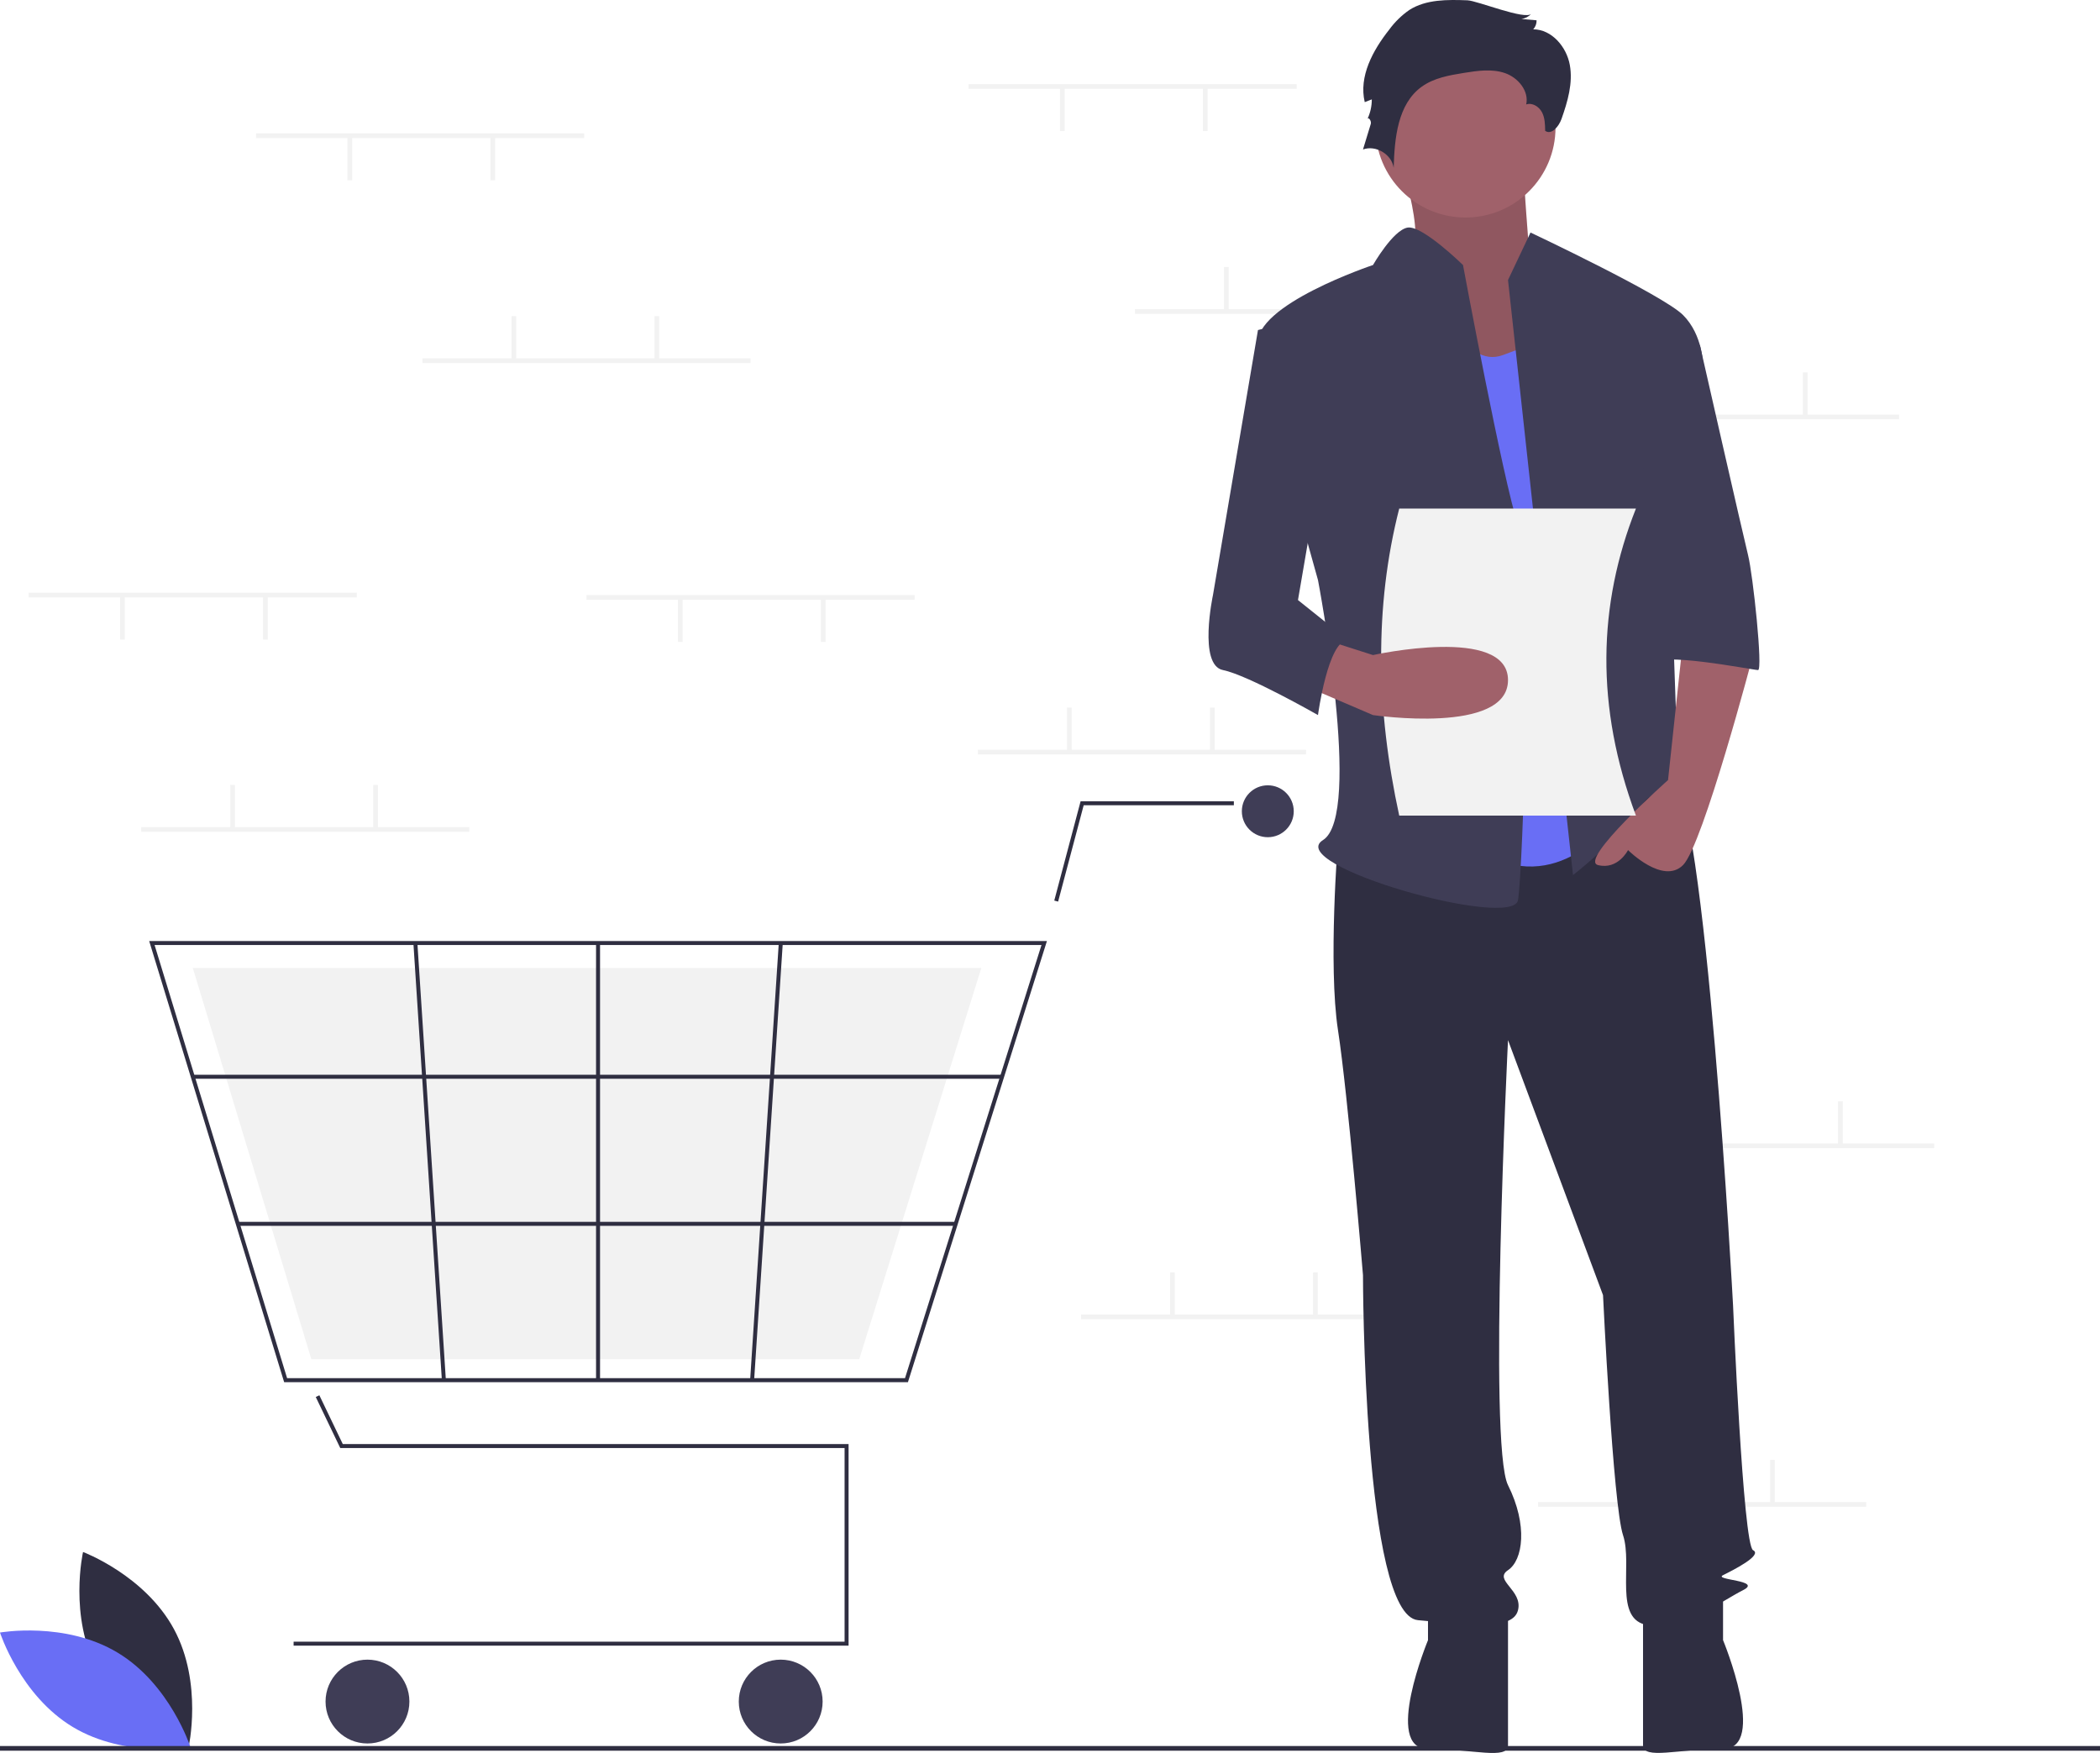
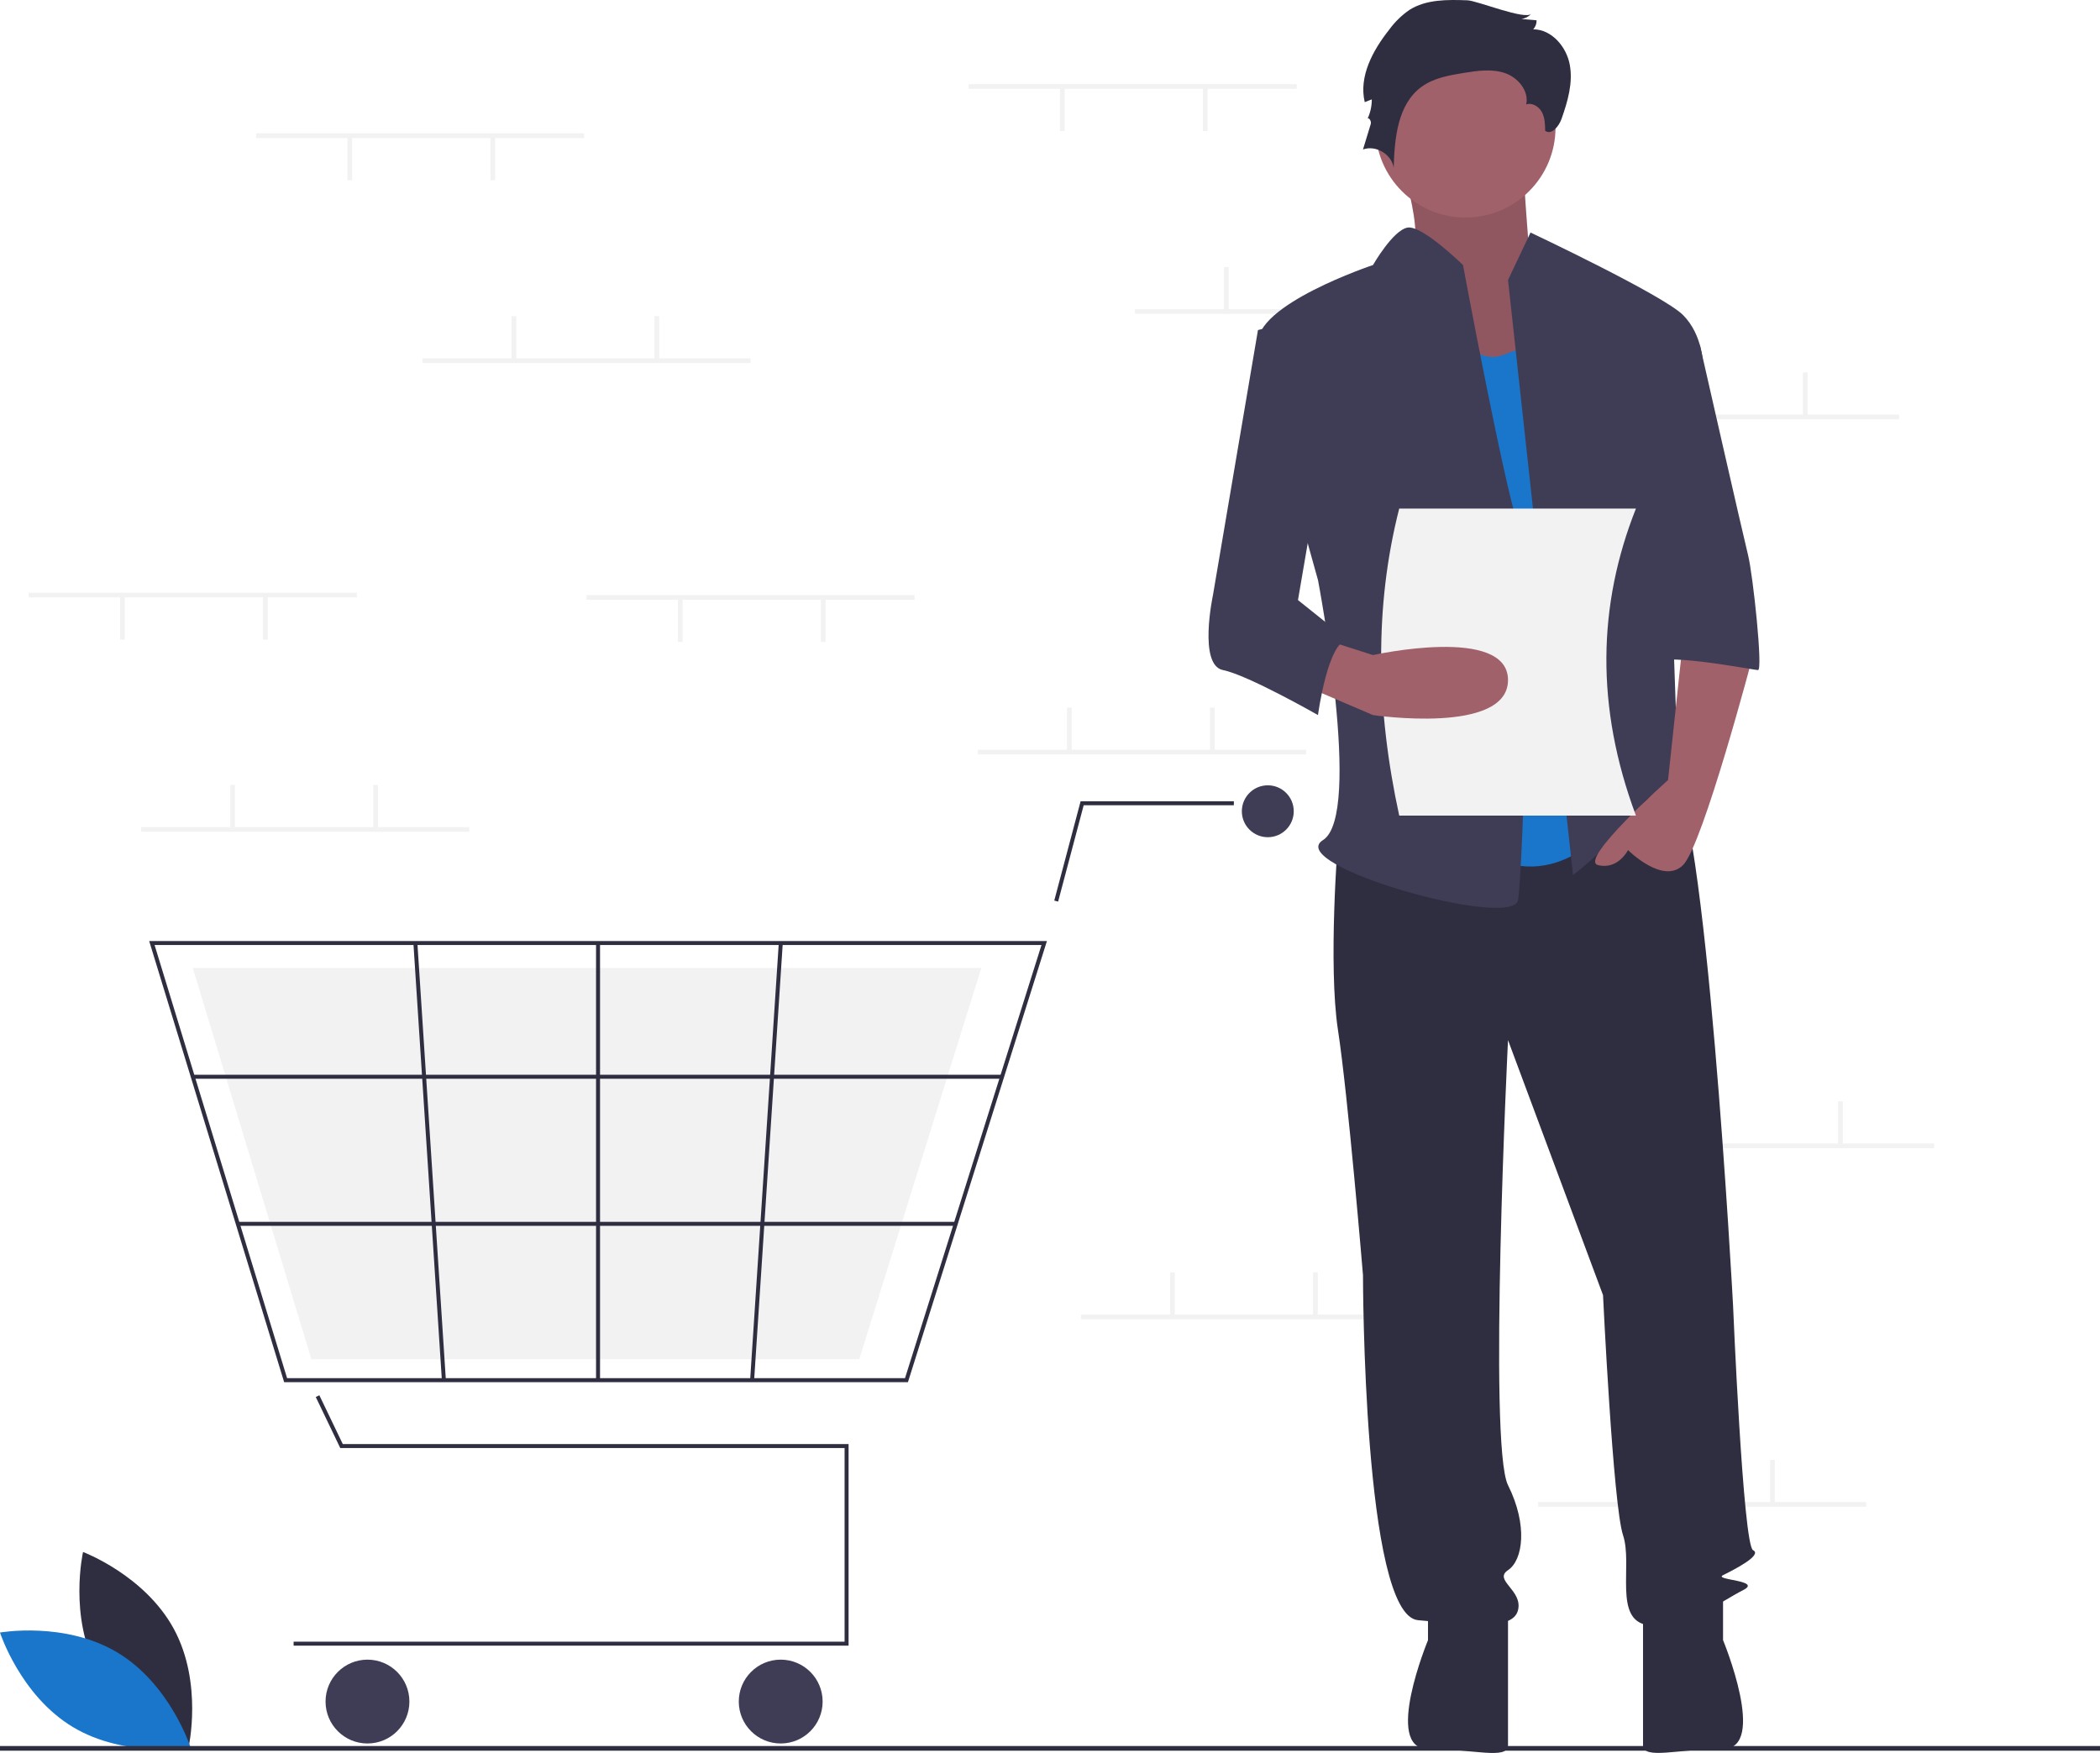
<svg xmlns="http://www.w3.org/2000/svg" id="ffc6eb9a-0ec0-429c-85a8-ff38b44048bf" data-name="Layer 1" width="896" height="747.971" viewBox="0 0 896 747.971">
  <path d="M193.634,788.752c12.428,23.049,38.806,32.944,38.806,32.944s6.227-27.475-6.201-50.524-38.806-32.944-38.806-32.944S181.206,765.703,193.634,788.752Z" transform="translate(-152 -76.01429)" fill="#2f2e41" />
-   <path d="M202.177,781.169c22.438,13.5,31.08,40.314,31.08,40.314s-27.738,4.927-50.177-8.573S152,772.596,152,772.596,179.738,767.67,202.177,781.169Z" transform="translate(-152 -76.01429)" fill="#696ef5" />
+   <path d="M202.177,781.169c22.438,13.5,31.08,40.314,31.08,40.314s-27.738,4.927-50.177-8.573S152,772.596,152,772.596,179.738,767.67,202.177,781.169Z" transform="translate(-152 -76.01429)" fill="#1976ca" />
  <rect x="413.248" y="35.908" width="140" height="2" fill="#f2f2f2" />
  <rect x="513.249" y="37.408" width="2" height="18.5" fill="#f2f2f2" />
  <rect x="452.248" y="37.408" width="2" height="18.5" fill="#f2f2f2" />
  <rect x="484.248" y="131.908" width="140" height="2" fill="#f2f2f2" />
  <rect x="522.249" y="113.908" width="2" height="18.5" fill="#f2f2f2" />
  <rect x="583.249" y="113.908" width="2" height="18.5" fill="#f2f2f2" />
  <rect x="670.249" y="176.908" width="140" height="2" fill="#f2f2f2" />
  <rect x="708.249" y="158.908" width="2" height="18.5" fill="#f2f2f2" />
  <rect x="769.249" y="158.908" width="2" height="18.5" fill="#f2f2f2" />
  <rect x="656.249" y="640.908" width="140" height="2" fill="#f2f2f2" />
  <rect x="694.249" y="622.908" width="2" height="18.5" fill="#f2f2f2" />
  <rect x="755.249" y="622.908" width="2" height="18.5" fill="#f2f2f2" />
  <rect x="417.248" y="319.908" width="140" height="2" fill="#f2f2f2" />
  <rect x="455.248" y="301.908" width="2" height="18.5" fill="#f2f2f2" />
  <rect x="516.249" y="301.908" width="2" height="18.5" fill="#f2f2f2" />
  <rect x="461.248" y="560.908" width="140" height="2" fill="#f2f2f2" />
  <rect x="499.248" y="542.908" width="2" height="18.5" fill="#f2f2f2" />
  <rect x="560.249" y="542.908" width="2" height="18.5" fill="#f2f2f2" />
  <rect x="685.249" y="487.908" width="140" height="2" fill="#f2f2f2" />
  <rect x="723.249" y="469.908" width="2" height="18.5" fill="#f2f2f2" />
  <rect x="784.249" y="469.908" width="2" height="18.5" fill="#f2f2f2" />
  <polygon points="362.06 702.184 125.274 702.184 125.274 700.481 360.356 700.481 360.356 617.861 145.18 617.861 134.727 596.084 136.263 595.347 146.252 616.157 362.06 616.157 362.06 702.184" fill="#2f2e41" />
  <circle cx="156.789" cy="726.033" r="17.887" fill="#3f3d56" />
  <circle cx="333.101" cy="726.033" r="17.887" fill="#3f3d56" />
  <circle cx="540.927" cy="346.153" r="11.073" fill="#3f3d56" />
  <path d="M539.385,665.767H273.237L215.648,477.531H598.693l-.349,1.108Zm-264.889-1.704H538.136l58.234-184.83H217.951Z" transform="translate(-152 -76.01429)" fill="#2f2e41" />
  <polygon points="366.61 579.958 132.842 579.958 82.26 413.015 418.701 413.015 418.395 413.998 366.61 579.958" fill="#f2f2f2" />
  <polygon points="451.465 384.7 449.818 384.263 461.059 341.894 526.448 341.894 526.448 343.598 462.37 343.598 451.465 384.7" fill="#2f2e41" />
  <rect x="82.258" y="458.584" width="345.293" height="1.704" fill="#2f2e41" />
  <rect x="101.459" y="521.344" width="306.319" height="1.704" fill="#2f2e41" />
  <rect x="254.314" y="402.368" width="1.704" height="186.533" fill="#2f2e41" />
  <rect x="385.557" y="570.797" width="186.929" height="1.704" transform="translate(-274.7392 936.235) rotate(-86.24919)" fill="#2f2e41" />
  <rect x="334.457" y="478.185" width="1.704" height="186.929" transform="translate(-188.4687 -52.99638) rotate(-3.729)" fill="#2f2e41" />
  <rect y="745" width="896" height="2" fill="#2f2e41" />
  <path d="M747.411,137.89s14.618,41.606,5.622,48.007S783.394,244.573,783.394,244.573l47.229-12.802-25.863-43.74s-3.373-43.74-3.373-50.141S747.411,137.89,747.411,137.89Z" transform="translate(-152 -76.01429)" fill="#a0616a" />
  <path d="M747.411,137.89s14.618,41.606,5.622,48.007S783.394,244.573,783.394,244.573l47.229-12.802-25.863-43.74s-3.373-43.74-3.373-50.141S747.411,137.89,747.411,137.89Z" transform="translate(-152 -76.01429)" opacity="0.1" />
  <path d="M722.874,434.468s-4.267,53.341,0,81.079,10.668,104.549,10.668,104.549,0,145.089,23.47,147.222,40.539,4.267,42.673-4.267-10.668-12.802-4.267-17.069,8.535-19.203,0-36.272,0-189.895,0-189.895l40.539,108.816s4.267,89.614,8.535,102.415-4.267,36.272,10.668,38.406,32.005-10.668,40.539-14.936-12.802-4.267-8.535-6.401,17.069-8.535,12.802-10.668-8.535-104.549-8.535-104.549S879.697,414.199,864.762,405.664s-24.537,6.166-24.537,6.166Z" transform="translate(-152 -76.01429)" fill="#2f2e41" />
  <path d="M761.279,758.784v17.069s-19.203,46.399,0,46.399,34.138,4.808,34.138-1.593V763.051Z" transform="translate(-152 -76.01429)" fill="#2f2e41" />
  <path d="M887.165,758.754v17.069s19.203,46.399,0,46.399-34.138,4.808-34.138-1.593V763.021Z" transform="translate(-152 -76.01429)" fill="#2f2e41" />
  <circle cx="625.282" cy="54.408" r="38.406" fill="#a0616a" />
-   <path d="M765.547,201.9s10.668,32.005,27.738,25.604l17.069-6.401L840.225,425.934s-23.47,34.138-57.609,12.802S765.547,201.9,765.547,201.9Z" transform="translate(-152 -76.01429)" fill="#696ef5" />
+   <path d="M765.547,201.9s10.668,32.005,27.738,25.604l17.069-6.401L840.225,425.934s-23.47,34.138-57.609,12.802S765.547,201.9,765.547,201.9Z" transform="translate(-152 -76.01429)" fill="#1976ca" />
  <path d="M795.418,195.499l9.601-20.27s56.542,26.671,65.076,35.205,8.535,21.337,8.535,21.337l-14.936,53.341s4.267,117.351,4.267,121.618,14.936,27.738,4.267,19.203-12.802-17.069-21.337-4.267-27.738,27.738-27.738,27.738Z" transform="translate(-152 -76.01429)" fill="#3f3d56" />
  <path d="M870.096,349.122l-6.401,59.742s-38.406,34.138-29.871,36.272,12.802-6.401,12.802-6.401,14.936,14.936,23.47,6.401S899.967,355.523,899.967,355.523Z" transform="translate(-152 -76.01429)" fill="#a0616a" />
  <path d="M778.1,76.144c-8.514-.304-17.625-.455-24.804,4.133a36.313,36.313,0,0,0-8.572,8.392c-6.992,8.838-13.033,19.959-10.436,30.925l3.016-1.176a19.751,19.751,0,0,1-1.905,8.463c.425-1.235,1.847.762,1.466,2.011L733.543,139.792c5.462-2.002,12.257,2.052,13.088,7.81.38-12.661,1.693-27.18,11.964-34.593,5.18-3.739,11.735-4.88,18.042-5.894,5.818-.935,11.918-1.827,17.491.089s10.319,7.615,9.055,13.371c2.57-.885,5.444.906,6.713,3.309s1.337,5.237,1.375,7.955c2.739,1.936,5.856-1.908,6.973-5.071,2.62-7.424,4.949-15.327,3.538-23.073s-7.723-15.148-15.596-15.174a5.467,5.467,0,0,0,1.422-3.849l-6.489-.548a7.172,7.172,0,0,0,4.286-2.26C802.798,84.731,782.313,76.295,778.1,76.144Z" transform="translate(-152 -76.01429)" fill="#2f2e41" />
  <path d="M776.215,189.098s-17.369-17.021-23.62-15.978S737.809,189.098,737.809,189.098s-51.208,17.069-49.074,34.138S714.339,323.518,714.339,323.518s19.203,100.282,2.134,110.95,81.079,38.406,83.213,25.604,6.401-140.821,0-160.024S776.215,189.098,776.215,189.098Z" transform="translate(-152 -76.01429)" fill="#3f3d56" />
  <path d="M850.893,223.236h26.383S895.7,304.315,897.833,312.85s6.401,49.074,4.267,49.074-44.807-8.535-44.807-2.134Z" transform="translate(-152 -76.01429)" fill="#3f3d56" />
  <path d="M850,424.014H749c-9.856-45.34-10.68-89.146,0-131H850C833.701,334.115,832.682,377.621,850,424.014Z" transform="translate(-152 -76.01429)" fill="#f2f2f2" />
  <path d="M707.938,368.325,737.809,381.127s57.609,8.535,57.609-14.936-57.609-10.668-57.609-10.668L718.605,349.383Z" transform="translate(-152 -76.01429)" fill="#a0616a" />
  <path d="M714.339,210.435l-25.604,6.401L669.532,329.919s-6.401,29.871,4.267,32.005S714.339,381.127,714.339,381.127s4.267-32.005,12.802-32.005L705.804,332.053,718.606,257.375Z" transform="translate(-152 -76.01429)" fill="#3f3d56" />
  <rect x="60.248" y="352.908" width="140" height="2" fill="#f2f2f2" />
  <rect x="98.249" y="334.908" width="2" height="18.5" fill="#f2f2f2" />
  <rect x="159.249" y="334.908" width="2" height="18.5" fill="#f2f2f2" />
  <rect x="109.249" y="56.908" width="140" height="2" fill="#f2f2f2" />
  <rect x="209.249" y="58.408" width="2" height="18.5" fill="#f2f2f2" />
  <rect x="148.249" y="58.408" width="2" height="18.5" fill="#f2f2f2" />
  <rect x="250.249" y="253.908" width="140" height="2" fill="#f2f2f2" />
  <rect x="350.248" y="255.408" width="2" height="18.5" fill="#f2f2f2" />
  <rect x="289.248" y="255.408" width="2" height="18.5" fill="#f2f2f2" />
  <rect x="12.248" y="252.908" width="140" height="2" fill="#f2f2f2" />
  <rect x="112.249" y="254.408" width="2" height="18.5" fill="#f2f2f2" />
  <rect x="51.248" y="254.408" width="2" height="18.5" fill="#f2f2f2" />
  <rect x="180.249" y="152.908" width="140" height="2" fill="#f2f2f2" />
  <rect x="218.249" y="134.908" width="2" height="18.5" fill="#f2f2f2" />
  <rect x="279.248" y="134.908" width="2" height="18.5" fill="#f2f2f2" />
</svg>
